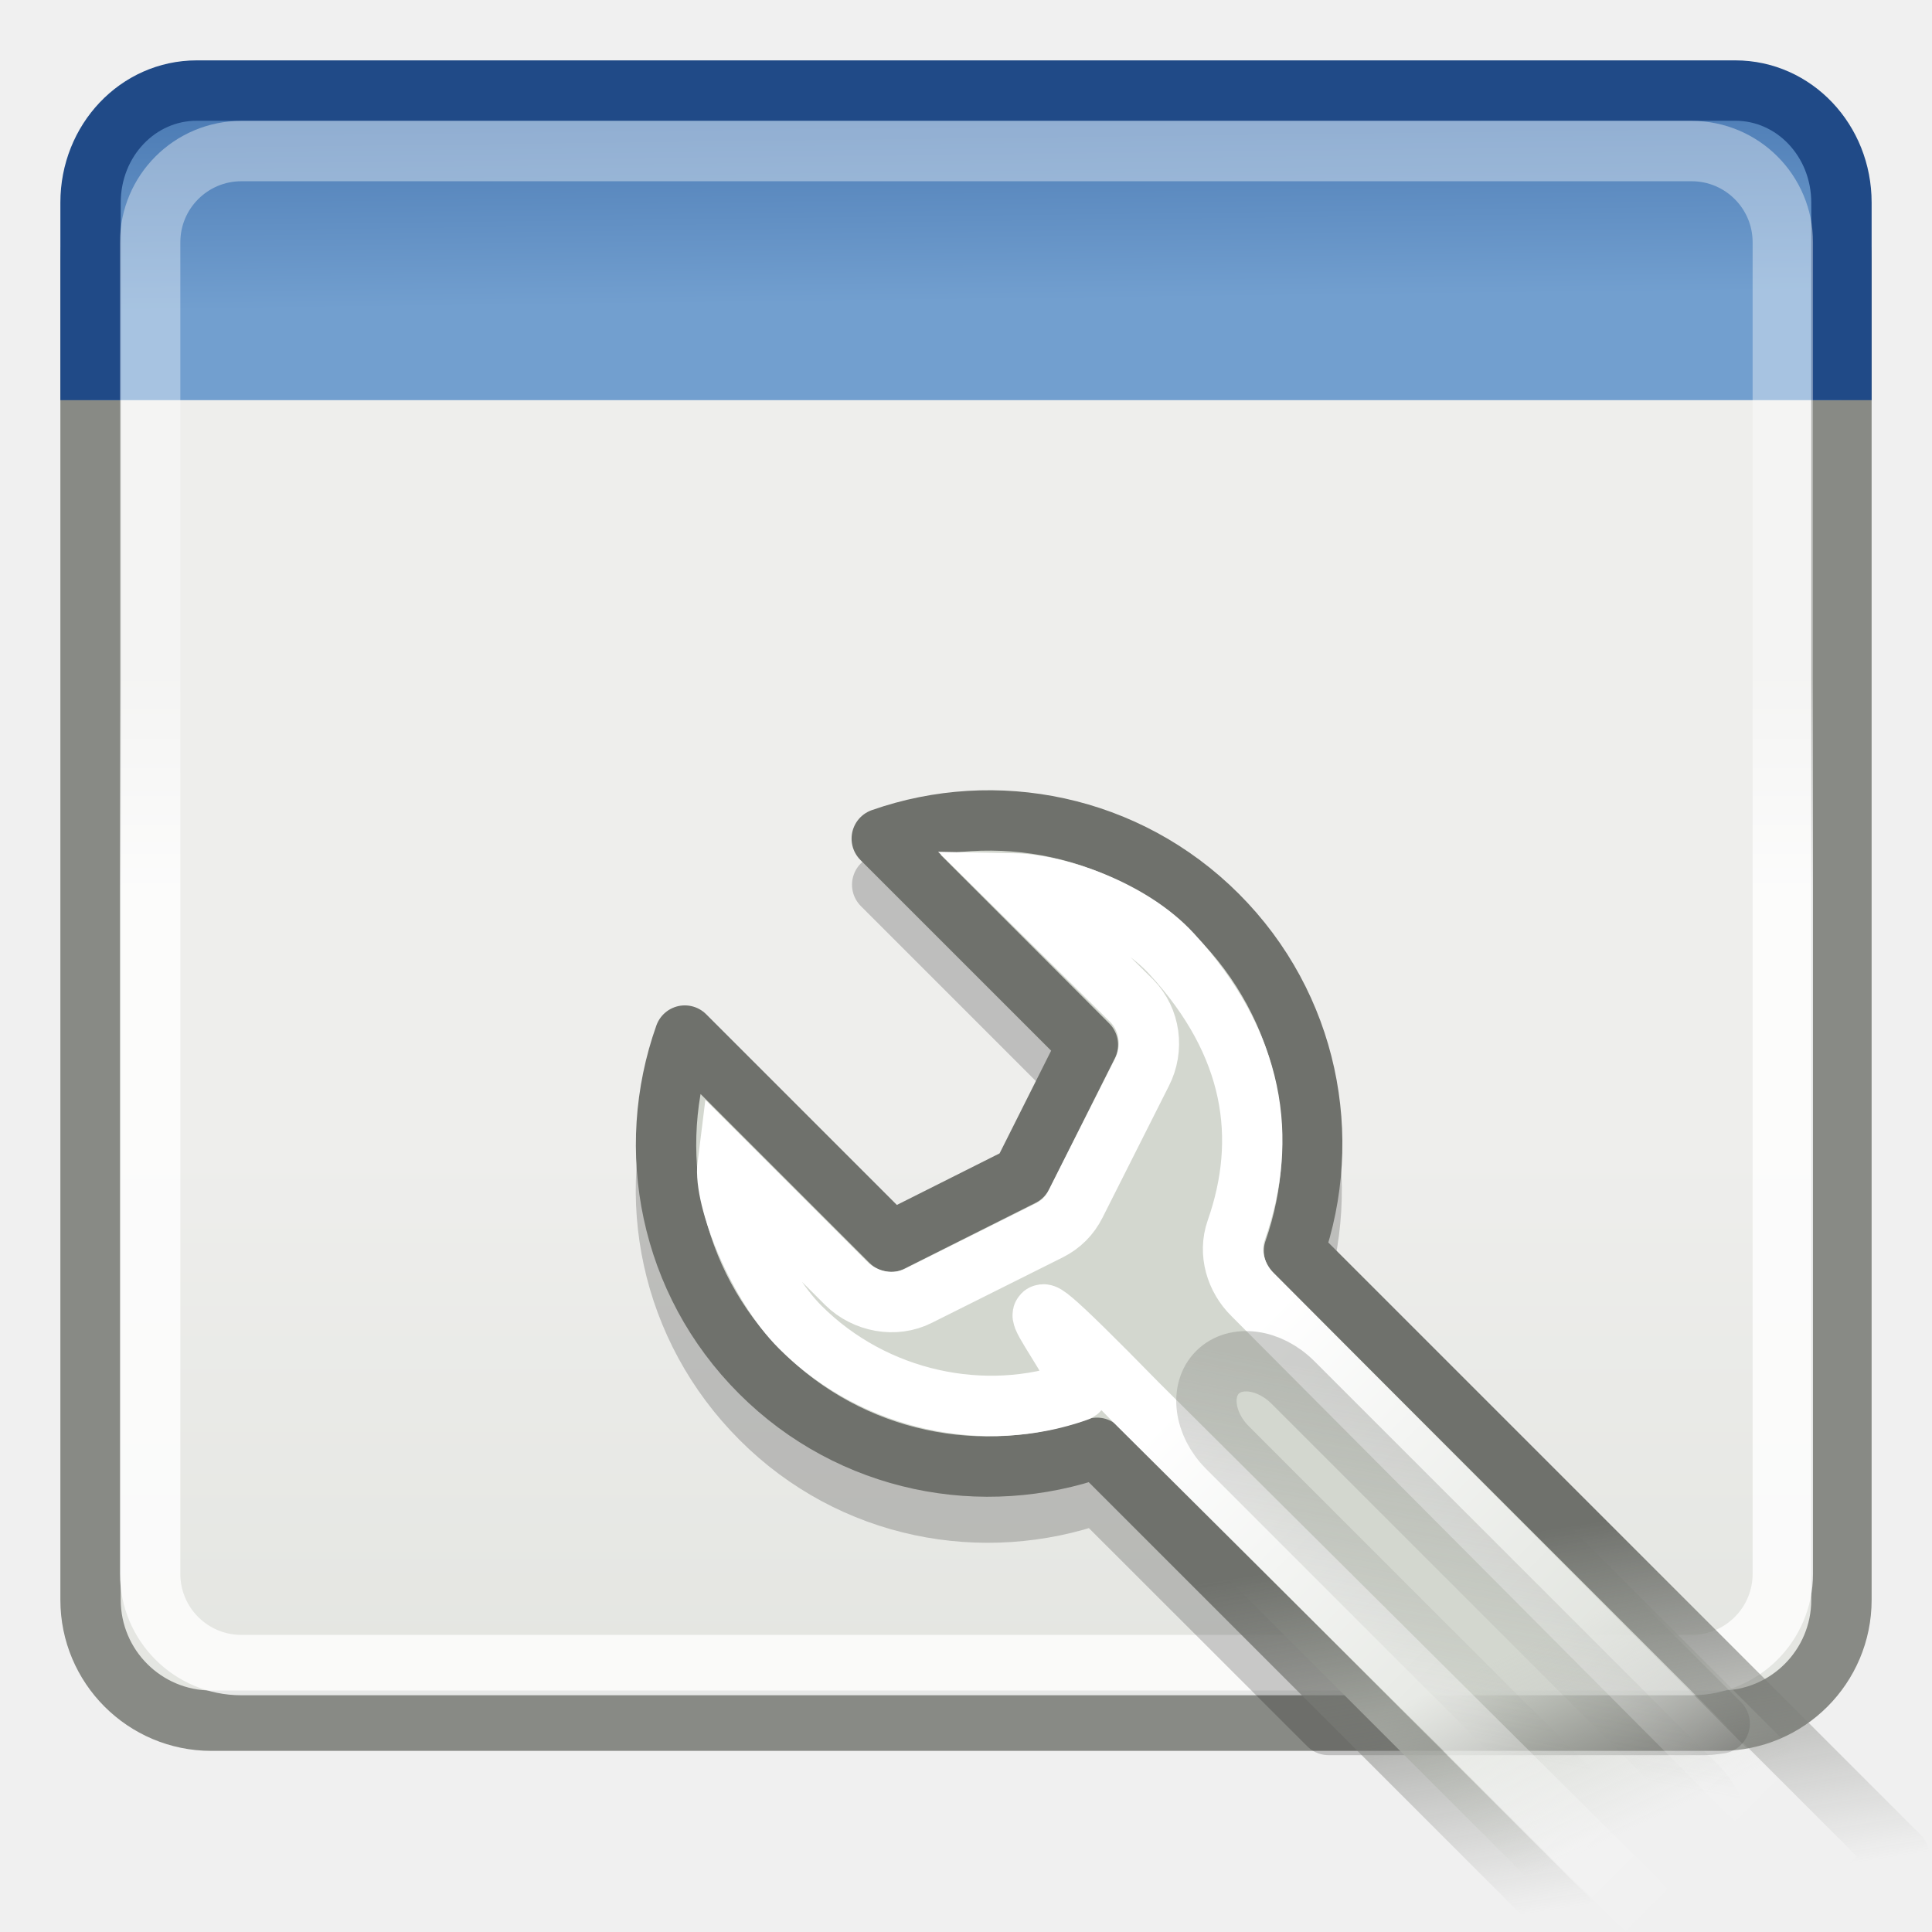
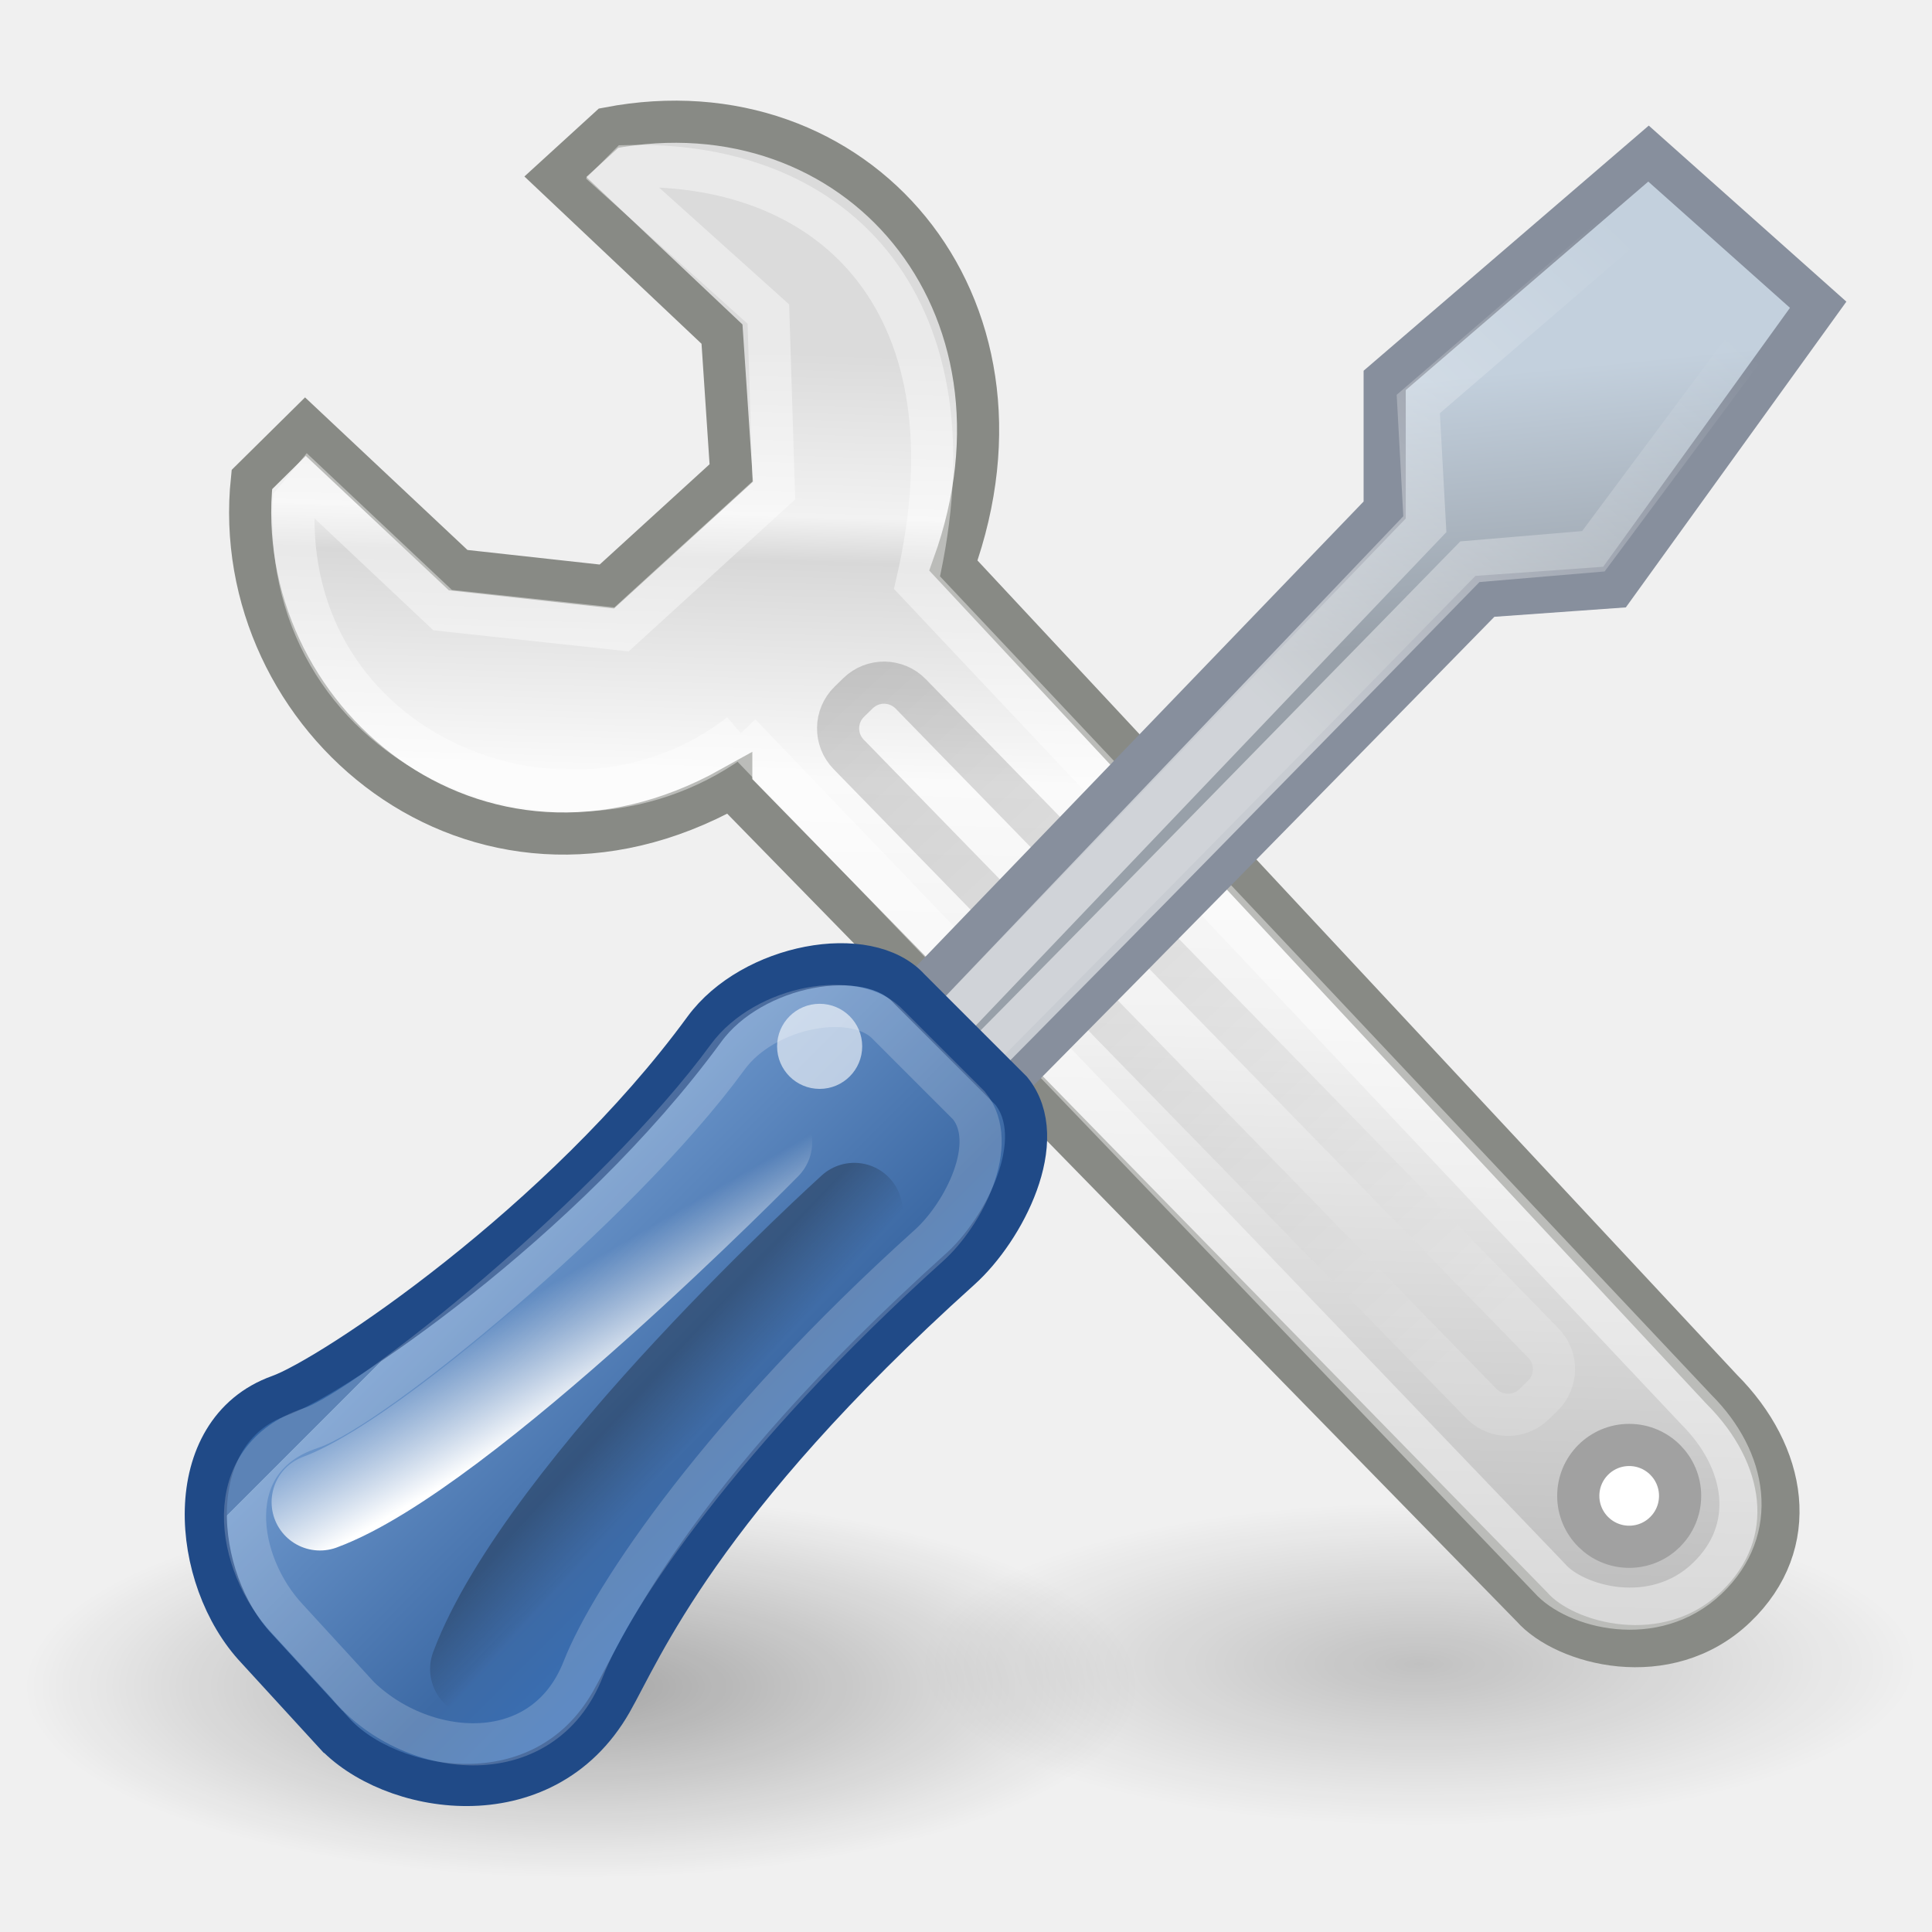
- <svg xmlns="http://www.w3.org/2000/svg" xmlns:xlink="http://www.w3.org/1999/xlink" version="1.0" width="32" height="32" id="svg11300">
+ <svg xmlns="http://www.w3.org/2000/svg" xmlns:xlink="http://www.w3.org/1999/xlink" width="48" height="48" id="svg11300" version="1.1">
  <defs id="defs3">
-     <linearGradient id="linearGradient2781">
-       <stop id="stop2783" style="stop-color:#d3d7cf;stop-opacity:1" offset="0" />
-       <stop id="stop2785" style="stop-color:#eeeeec;stop-opacity:1" offset="1" />
+     <linearGradient id="linearGradient2250">
+       <stop style="stop-color:#ffffff;stop-opacity:1;" offset="0" id="stop2252" />
+       <stop style="stop-color:#ffffff;stop-opacity:0;" offset="1" id="stop2254" />
    </linearGradient>
-     <linearGradient id="linearGradient3674">
-       <stop id="stop3676" style="stop-color:#3465a4;stop-opacity:1" offset="0" />
-       <stop id="stop3678" style="stop-color:#729fcf;stop-opacity:1" offset="1" />
+     <linearGradient id="linearGradient2265">
+       <stop style="stop-color:#000000;stop-opacity:1;" offset="0" id="stop2267" />
+       <stop style="stop-color:#000000;stop-opacity:0;" offset="1" id="stop2269" />
    </linearGradient>
-     <linearGradient id="linearGradient3690">
-       <stop id="stop3692" style="stop-color:#ffffff;stop-opacity:1" offset="0" />
-       <stop id="stop3694" style="stop-color:#ffffff;stop-opacity:0.469" offset="1" />
+     <linearGradient id="linearGradient2257">
+       <stop style="stop-color:#ffffff;stop-opacity:1;" offset="0" id="stop2259" />
+       <stop style="stop-color:#ffffff;stop-opacity:0;" offset="1" id="stop2261" />
    </linearGradient>
-     <linearGradient id="linearGradient3355">
-       <stop id="stop3357" style="stop-color:#6f716c;stop-opacity:1" offset="0" />
-       <stop id="stop3359" style="stop-color:#888a85;stop-opacity:0" offset="1" />
+     <linearGradient id="linearGradient3087">
+       <stop style="stop-color:#3465a4;stop-opacity:1;" offset="0" id="stop3089" />
+       <stop id="stop3095" offset="0" style="stop-color:#9fbce1;stop-opacity:1;" />
+       <stop style="stop-color:#6b95ca;stop-opacity:1;" offset="0" id="stop2242" />
+       <stop id="stop2244" offset="0.75" style="stop-color:#3d6aa5;stop-opacity:1;" />
+       <stop style="stop-color:#386eb4;stop-opacity:1;" offset="1" id="stop3091" />
    </linearGradient>
-     <linearGradient id="linearGradient3331">
-       <stop id="stop3333" style="stop-color:#d3d7cf;stop-opacity:1" offset="0" />
-       <stop id="stop3335" style="stop-color:#d3d7cf;stop-opacity:0" offset="1" />
+     <linearGradient id="linearGradient3077">
+       <stop style="stop-color:#98a0a9;stop-opacity:1;" offset="0" id="stop3079" />
+       <stop style="stop-color:#c3d0dd;stop-opacity:1;" offset="1" id="stop3081" />
    </linearGradient>
-     <linearGradient id="linearGradient3315">
-       <stop id="stop3317" style="stop-color:#ffffff;stop-opacity:1" offset="0" />
-       <stop id="stop3319" style="stop-color:#ffffff;stop-opacity:0" offset="1" />
+     <linearGradient id="linearGradient3061">
+       <stop style="stop-color:#ffffff;stop-opacity:1;" offset="0" id="stop3063" />
+       <stop style="stop-color:#000000;stop-opacity:1;" offset="1" id="stop3065" />
    </linearGradient>
-     <linearGradient id="linearGradient3307">
-       <stop id="stop3309" style="stop-color:#888a85;stop-opacity:1" offset="0" />
-       <stop id="stop3311" style="stop-color:#888a85;stop-opacity:0" offset="1" />
+     <linearGradient id="linearGradient3049">
+       <stop style="stop-color:#b6b6b6;stop-opacity:1;" offset="0" id="stop3051" />
+       <stop id="stop2262" offset="0.5" style="stop-color:#f2f2f2;stop-opacity:1;" />
+       <stop style="stop-color:#fafafa;stop-opacity:1;" offset="0.676" id="stop2264" />
+       <stop id="stop2268" offset="0.841" style="stop-color:#d8d8d8;stop-opacity:1;" />
+       <stop id="stop2266" offset="0.875" style="stop-color:#f2f2f2;stop-opacity:1;" />
+       <stop style="stop-color:#dbdbdb;stop-opacity:1;" offset="1" id="stop3053" />
    </linearGradient>
-     <linearGradient x1="9.5" y1="16.264" x2="9.5" y2="13.409" id="linearGradient8050" xlink:href="#linearGradient3690" gradientUnits="userSpaceOnUse" gradientTransform="matrix(1.260542,0,0,1.205855,-7.473394,-4.945944)" />
-     <linearGradient x1="16.441" y1="3.947" x2="16.491" y2="8.124" id="linearGradient8053" xlink:href="#linearGradient3674" gradientUnits="userSpaceOnUse" gradientTransform="matrix(1.244631,0,0,1.270795,-7.074154,-5.301762)" />
-     <linearGradient x1="24.926" y1="40" x2="24.926" y2="19.539" id="linearGradient8056" xlink:href="#linearGradient2781" gradientUnits="userSpaceOnUse" gradientTransform="matrix(1.244631,0,0,1.176776,-7.074154,-3.982654)" />
-     <linearGradient x1="35.198" y1="46.094" x2="33.666" y2="50.416" id="linearGradient8097" xlink:href="#linearGradient3331" gradientUnits="userSpaceOnUse" />
-     <linearGradient x1="38.046" y1="44.886" x2="33.233" y2="51.47" id="linearGradient8099" xlink:href="#linearGradient3355" gradientUnits="userSpaceOnUse" />
-     <linearGradient x1="36.202" y1="37.667" x2="30.035" y2="41.842" id="linearGradient8103" xlink:href="#linearGradient3307" gradientUnits="userSpaceOnUse" />
-     <linearGradient x1="33.358" y1="37.386" x2="33.358" y2="52.806" id="linearGradient8112" xlink:href="#linearGradient3315" gradientUnits="userSpaceOnUse" />
+     <linearGradient id="linearGradient3041">
+       <stop style="stop-color:#000000;stop-opacity:1;" offset="0" id="stop3043" />
+       <stop style="stop-color:#000000;stop-opacity:0;" offset="1" id="stop3045" />
+     </linearGradient>
+     <radialGradient xlink:href="#linearGradient3041" id="radialGradient3021" gradientUnits="userSpaceOnUse" gradientTransform="matrix(1,0,0,0.374558,0,24.47041)" cx="24.812" cy="39.125" fx="24.812" fy="39.125" r="17.688" />
+     <radialGradient xlink:href="#linearGradient3041" id="radialGradient3023" gradientUnits="userSpaceOnUse" gradientTransform="matrix(1,0,0,0.374558,0,24.47041)" cx="24.812" cy="39.125" fx="24.812" fy="39.125" r="17.688" />
+     <linearGradient xlink:href="#linearGradient3049" id="linearGradient3025" gradientUnits="userSpaceOnUse" gradientTransform="matrix(0.87827,0,0,0.87827,2.536988,4.967681)" x1="19.648" y1="42.254" x2="20.631" y2="6.776" />
+     <linearGradient xlink:href="#linearGradient3061" id="linearGradient3027" gradientUnits="userSpaceOnUse" gradientTransform="matrix(0.87827,0,0,0.87827,5.328299,1.650243)" x1="50.153" y1="-3.632" x2="25.291" y2="-4.3" />
+     <linearGradient xlink:href="#linearGradient3077" id="linearGradient3029" gradientUnits="userSpaceOnUse" gradientTransform="matrix(0.87827,0,0,0.87827,2.847503,5.588712)" x1="38.228" y1="13.603" x2="37.535" y2="6.629" />
+     <linearGradient xlink:href="#linearGradient2250" id="linearGradient3031" gradientUnits="userSpaceOnUse" x1="31.177" y1="19.822" x2="40.859" y2="9.657" />
+     <linearGradient xlink:href="#linearGradient3087" id="linearGradient3033" gradientUnits="userSpaceOnUse" gradientTransform="matrix(0.87827,0,0,0.87827,2.536988,4.967681)" x1="9.75" y1="32.284" x2="16.915" y2="39.443" />
+     <linearGradient xlink:href="#linearGradient2257" id="linearGradient3035" gradientUnits="userSpaceOnUse" gradientTransform="matrix(1.007254,-0.02636526,0.02636526,1.007254,1.593411,0.079191)" x1="12.005" y1="35.688" x2="10.651" y2="33.195" />
+     <linearGradient xlink:href="#linearGradient2265" id="linearGradient3037" gradientUnits="userSpaceOnUse" gradientTransform="matrix(0.878099,-0.0173237,0.0173237,0.878099,2.163687,4.067899)" x1="14.018" y1="36.943" x2="15.416" y2="38.268" />
+     <linearGradient xlink:href="#linearGradient2265" id="linearGradient3016" gradientUnits="userSpaceOnUse" gradientTransform="matrix(0.9197734,-0.01814588,0.01814588,0.9197734,1.677587,1.608632)" x1="14.018" y1="36.943" x2="15.416" y2="38.268" />
+     <linearGradient xlink:href="#linearGradient2257" id="linearGradient3020" gradientUnits="userSpaceOnUse" gradientTransform="matrix(1.055058,-0.02761655,0.02761655,1.055058,1.080246,-2.569379)" x1="12.005" y1="35.688" x2="10.651" y2="33.195" />
+     <linearGradient xlink:href="#linearGradient3087" id="linearGradient3026" gradientUnits="userSpaceOnUse" gradientTransform="matrix(0.9199525,0,0,0.9199525,2.068605,2.551118)" x1="9.75" y1="32.284" x2="16.915" y2="39.443" />
+     <linearGradient xlink:href="#linearGradient2250" id="linearGradient3030" gradientUnits="userSpaceOnUse" x1="31.177" y1="19.822" x2="40.859" y2="9.657" gradientTransform="matrix(1.04746,0,0,1.04746,-0.5887883,-2.652328)" />
+     <linearGradient xlink:href="#linearGradient3077" id="linearGradient3034" gradientUnits="userSpaceOnUse" gradientTransform="matrix(0.9199525,0,0,0.9199525,2.393857,3.201623)" x1="38.228" y1="13.603" x2="37.535" y2="6.629" />
+     <linearGradient xlink:href="#linearGradient3061" id="linearGradient3038" gradientUnits="userSpaceOnUse" gradientTransform="matrix(0.9199524,0,0,0.9199524,3.270754,0.2990675)" x1="50.153" y1="-3.632" x2="25.291" y2="-4.3" />
+     <linearGradient xlink:href="#linearGradient3049" id="linearGradient3042" gradientUnits="userSpaceOnUse" gradientTransform="matrix(0.9199525,0,0,0.9199525,2.068605,2.551118)" x1="19.648" y1="42.254" x2="20.631" y2="6.776" />
+     <radialGradient xlink:href="#linearGradient3041" id="radialGradient3046" gradientUnits="userSpaceOnUse" gradientTransform="matrix(1,0,0,0.374558,0,24.47041)" cx="24.812" cy="39.125" fx="24.812" fy="39.125" r="17.688" />
+     <radialGradient xlink:href="#linearGradient3041" id="radialGradient3048" gradientUnits="userSpaceOnUse" gradientTransform="matrix(1,0,0,0.374558,0,24.47041)" cx="24.812" cy="39.125" fx="24.812" fy="39.125" r="17.688" />
  </defs>
  <g id="layer1">
-     <g transform="translate(-11.17268,-40.07633)" id="g2721" style="display:inline" />
-     <rect width="29" height="26.191" rx="2" ry="2" x="1.5" y="2.309" id="rect8032" style="fill:url(#linearGradient8056);fill-opacity:1;stroke:#888a85;stroke-width:1;stroke-miterlimit:4;stroke-opacity:1;stroke-dasharray:none" />
-     <path d="M 1.5,6.628 L 1.5,3.355 C 1.5,2.327 2.284,1.5 3.258,1.5 L 28.742,1.5 C 29.716,1.5 30.5,2.327 30.5,3.355 L 30.5,6.628" id="path8034" style="fill:url(#linearGradient8053);fill-opacity:1;stroke:#204a87;stroke-width:1;stroke-miterlimit:4;stroke-opacity:1" />
-     <rect width="27.042" height="25.077" rx="1.511" ry="1.511" x="2.487" y="2.502" id="rect8036" style="opacity:0.8;fill:none;stroke:url(#linearGradient8050);stroke-width:1;stroke-miterlimit:4;stroke-opacity:1;stroke-dasharray:none" />
-     <path d="M 16.046,14.367 C 15.554,14.396 15.082,14.489 14.612,14.654 L 18.03,18.072 L 16.93,20.247 L 14.755,21.323 L 11.337,17.928 C 10.667,19.815 11.095,21.989 12.604,23.498 C 14.112,25.007 16.287,25.411 18.173,24.741 L 22.006,28.571 L 28.244,28.571 C 28.324,28.571 28.406,28.555 28.483,28.547 L 21.424,21.49 C 22.083,19.608 21.66,17.424 20.157,15.921 C 19.03,14.793 17.522,14.278 16.046,14.367 z" id="path6270" style="opacity:0.2;fill:#000000;fill-opacity:1;fill-rule:nonzero;stroke:#000000;stroke-width:1;stroke-linecap:round;stroke-linejoin:round;stroke-miterlimit:4;stroke-opacity:1;stroke-dasharray:none;stroke-dashoffset:1.4;marker:none;marker-start:none;marker-mid:none;marker-end:none;visibility:visible;display:inline;overflow:visible" />
-     <g transform="matrix(0.7649102,0,0,0.7649054,-52.98935,-6.246639)" id="g3199">
-       <path d="M 32.5,24.188 C 30.137,25.312 28.5,27.71 28.5,30.5 C 28.5,33.29 30.137,35.688 32.5,36.812 L 32.5,55.35 L 38.531,55.35 L 38.531,36.812 C 40.88,35.683 42.5,33.28 42.5,30.5 C 42.5,27.72 40.88,25.317 38.531,24.188 L 38.531,30.5 L 35.516,31.5 L 32.5,30.5 L 32.5,24.188 z" transform="matrix(0.707107,-0.707107,0.707107,0.707107,44.01958,36.46818)" id="path3193" style="opacity:1;fill:url(#linearGradient8097);fill-opacity:1;fill-rule:nonzero;stroke:url(#linearGradient8099);stroke-width:1.307;stroke-linecap:round;stroke-linejoin:round;stroke-miterlimit:4;stroke-opacity:1;stroke-dasharray:none;stroke-dashoffset:1.4;marker:none;marker-start:none;marker-mid:none;marker-end:none;visibility:visible;display:inline;overflow:visible" />
-       <path d="M 31.177,26.82 C 30.59,27.275 29.803,29.118 29.803,30.418 C 29.803,32.687 31.146,34.732 33.063,35.645 C 33.527,35.869 33.853,31.017 33.793,36.761 C 33.807,41.991 33.844,55.406 33.844,55.406 L 37.188,55.406 L 37.228,36.853 C 37.223,36.338 37.494,35.838 37.958,35.614 C 39.86,34.7 41.095,33.049 41.207,30.388 C 41.262,29.096 40.522,27.573 39.855,26.881 L 39.875,30.5 C 39.87,31.071 39.481,31.574 38.938,31.75 L 35.906,32.75 C 35.635,32.84 35.365,32.84 35.094,32.75 L 32.094,31.75 C 31.551,31.574 31.182,31.03 31.177,30.459 L 31.177,26.82 z" transform="matrix(0.707107,-0.707107,0.707107,0.707107,44.01958,36.46818)" id="path8105" style="fill:none;stroke:url(#linearGradient8112);stroke-width:1.307;stroke-linecap:round;stroke-linejoin:miter;stroke-miterlimit:4;stroke-opacity:1;stroke-dashoffset:1.4;marker:none;marker-start:none;marker-mid:none;marker-end:none;visibility:visible;display:inline;overflow:visible" />
-       <rect width="2" height="15" rx="1.307" ry="1.307" x="34.5" y="37.5" transform="matrix(0.707107,-0.707107,0.707107,0.707107,44.01958,36.46818)" id="rect3197" style="opacity:0.4;fill:none;stroke:url(#linearGradient8103);stroke-width:1.307;stroke-linecap:round;stroke-linejoin:miter;stroke-miterlimit:4;stroke-opacity:1;stroke-dasharray:none;stroke-dashoffset:1.4;marker:none;marker-start:none;marker-mid:none;marker-end:none;visibility:visible;display:inline;overflow:visible" />
-     </g>
+     <path transform="matrix(0.700244,0,0,0.6061681,17.87731,17.63006)" d="m 42.5,39.125 a 17.688,6.625 0 1 1 -35.375,0 17.688,6.625 0 1 1 35.375,0 z" id="path2258" style="opacity:0.199;color:#000000;fill:url(#radialGradient3046);fill-opacity:1;fill-rule:nonzero;stroke:none;stroke-width:1;marker:none;visibility:visible;display:inline;overflow:visible" />
+     <path style="opacity:0.312;color:#000000;fill:url(#radialGradient3048);fill-opacity:1;fill-rule:nonzero;stroke:none;stroke-width:1;marker:none;visibility:visible;display:inline;overflow:visible" id="path3039" d="m 42.5,39.125 a 17.688,6.625 0 1 1 -35.375,0 17.688,6.625 0 1 1 35.375,0 z" transform="matrix(0.7830487,0,0,0.7179667,-4.986319,13.81145)" />
+     <path style="color:#000000;fill:url(#linearGradient3042);fill-opacity:1;fill-rule:nonzero;stroke:#888a85;stroke-width:1.047;stroke-linecap:butt;stroke-linejoin:miter;stroke-miterlimit:4;stroke-opacity:1;stroke-dasharray:none;stroke-dashoffset:0;marker:none;visibility:visible;display:inline;overflow:visible" d="m 18.168,19.57 19.894,20.354 c 0.805,0.92 3.356,1.631 5.06,0 1.646,-1.575 1.265,-3.795 -0.345,-5.405 L 23.687,14.051 C 26.044,7.504 21.274,2.005 15.12,3.184 l -1.322,1.207 4.14,3.91 0.23,3.45 -3.091,2.821 -3.694,-0.407 -3.795,-3.565 c 0,0 -1.33,1.314 -1.33,1.314 -0.619,5.909 5.56,11.19 11.91,7.655 z" id="path2140" />
+     <path id="path3057" d="m 18.388,18.234 20.114,20.978 c 0.623,0.712 2.598,1.263 3.917,0 1.274,-1.219 0.979,-2.938 -0.267,-4.184 L 22.783,14.476 C 24.355,7.667 20.836,3.996 15.599,4.127 l -0.283,0.286 3.774,3.39 0.136,4.38 -3.785,3.455 -4.444,-0.48 -3.327,-3.133 -0.369,0.45 c -0.327,6.252 6.8,9.097 11.088,5.758 z" style="opacity:0.426;color:#000000;fill:none;stroke:#ffffff;stroke-width:1.047;stroke-linecap:butt;stroke-linejoin:miter;stroke-miterlimit:4;stroke-opacity:1;stroke-dasharray:none;stroke-dashoffset:0;marker:none;visibility:visible;display:inline;overflow:visible" />
+     <rect style="opacity:0.17;color:#000000;fill:none;stroke:url(#linearGradient3038);stroke-width:1.047;stroke-linecap:butt;stroke-linejoin:miter;stroke-miterlimit:4;stroke-opacity:1;stroke-dasharray:none;stroke-dashoffset:0;marker:none;visibility:visible;display:inline;overflow:visible" id="rect3059" width="24.373" height="2.153" x="27.213" y="-4.172" rx="0.926" ry="0.926" transform="matrix(0.6979381,0.7161581,-0.7161581,0.6979381,0,0)" />
+     <path style="color:#000000;fill:url(#linearGradient3034);fill-opacity:1;fill-rule:nonzero;stroke:#878f9d;stroke-width:1.047;stroke-linecap:butt;stroke-linejoin:miter;stroke-miterlimit:4;stroke-opacity:1;stroke-dasharray:none;stroke-dashoffset:0;marker:none;visibility:visible;display:inline;overflow:visible" d="M 22.978,28.903 C 23.851,28.154 36.892,14.816 36.892,14.816 l 3.22,-0.23 5.06,-7.015 -4.215,-3.755 -6.555,5.635 0,3.22 -13.339,13.857 c -0.632,0.632 1.11,3.065 1.915,2.375 z" id="path2144" />
+     <path id="path3085" d="M 22.876,27.814 C 23.554,27.233 36.519,13.956 36.519,13.956 L 39.587,13.696 44,7.765 40.974,5.095 35.237,10.037 35.4,13.023 22.122,26.946 c -0.491,0.491 0.13,1.403 0.754,0.867 z" style="opacity:0.54;color:#000000;fill:none;stroke:url(#linearGradient3030);stroke-width:1.047;stroke-linecap:butt;stroke-linejoin:miter;stroke-miterlimit:4;stroke-opacity:1;stroke-dasharray:none;stroke-dashoffset:0;marker:none;visibility:visible;display:inline;overflow:visible" />
+     <path style="color:#000000;fill:url(#linearGradient3026);fill-opacity:1;fill-rule:nonzero;stroke:#204a87;stroke-width:1.047;stroke-linecap:butt;stroke-linejoin:miter;stroke-miterlimit:4;stroke-opacity:1;stroke-dashoffset:0;marker:none;visibility:visible;display:inline;overflow:visible" d="m 8.278,43.029 c 1.379,1.535 5.21,2.229 6.908,-0.744 0.741,-1.296 2.193,-4.926 8.674,-10.759 1.088,-0.979 2.241,-3.217 1.264,-4.424 l -2.53,-2.53 c -1.035,-1.15 -3.912,-0.614 -5.092,0.996 -3.518,4.814 -9.266,8.647 -10.562,9.11 -2.48,0.886 -2.201,4.542 -0.56,6.281 l 1.897,2.07 z" id="path2142" />
+     <path style="color:#000000;fill:#ffffff;fill-opacity:1;fill-rule:nonzero;stroke:#a1a1a1;stroke-width:1.139;stroke-linecap:butt;stroke-linejoin:miter;stroke-miterlimit:4;stroke-opacity:1;stroke-dasharray:none;stroke-dashoffset:0;marker:none;visibility:visible;display:inline;overflow:visible" id="path2146" d="m 43.25,37.5 a 1.375,1.375 0 1 1 -2.75,0 1.375,1.375 0 1 1 2.75,0 z" transform="matrix(0.9199525,0,0,0.9199525,1.95361,2.666111)" />
+     <path style="opacity:0.602;color:#000000;fill:#ffffff;fill-opacity:1;fill-rule:nonzero;stroke:none;stroke-width:1;marker:none;visibility:visible;display:inline;overflow:visible" id="path3101" d="m 20.771,28.201 a 1.768,1.768 0 1 1 -3.536,0 1.768,1.768 0 1 1 3.536,0 z" transform="matrix(0.5979697,0,0,0.5979697,9.000547,9.132757)" />
+     <path style="color:#000000;fill:none;stroke:url(#linearGradient3020);stroke-width:2.403;stroke-linecap:round;stroke-linejoin:round;stroke-miterlimit:4;stroke-opacity:1;stroke-dasharray:none;stroke-dashoffset:0;marker:none;visibility:visible;display:inline;overflow:visible" d="m 18.977,28.378 c 0,0 -7.51,7.646 -11.028,8.942" id="path3103" />
+     <path id="path2270" d="m 8.635,41.851 c 1.51,1.828 4.818,2.264 5.857,-0.388 0.714,-1.822 3.492,-5.935 8.587,-10.52 0.856,-0.769 1.762,-2.529 0.994,-3.478 l -1.989,-1.989 c -0.814,-0.904 -3.075,-0.482 -4.003,0.783 -2.766,3.785 -8.886,8.735 -10.365,9.224 -2.291,0.756 -1.861,3.374 -0.571,4.741 l 1.492,1.627 z" style="opacity:0.199;color:#000000;fill:none;stroke:#ffffff;stroke-width:1.047;stroke-linecap:butt;stroke-linejoin:miter;stroke-miterlimit:4;stroke-opacity:1;stroke-dasharray:none;stroke-dashoffset:0;marker:none;visibility:visible;display:inline;overflow:visible" />
+     <path style="opacity:0.278;color:#000000;fill:none;stroke:url(#linearGradient3016);stroke-width:2.403;stroke-linecap:round;stroke-linejoin:round;stroke-miterlimit:4;stroke-opacity:1;stroke-dashoffset:0;marker:none;visibility:visible;display:inline;overflow:visible" d="m 21.224,30.092 c 0,0 -7.67,6.931 -9.337,11.375" id="path2247" />
  </g>
</svg>
